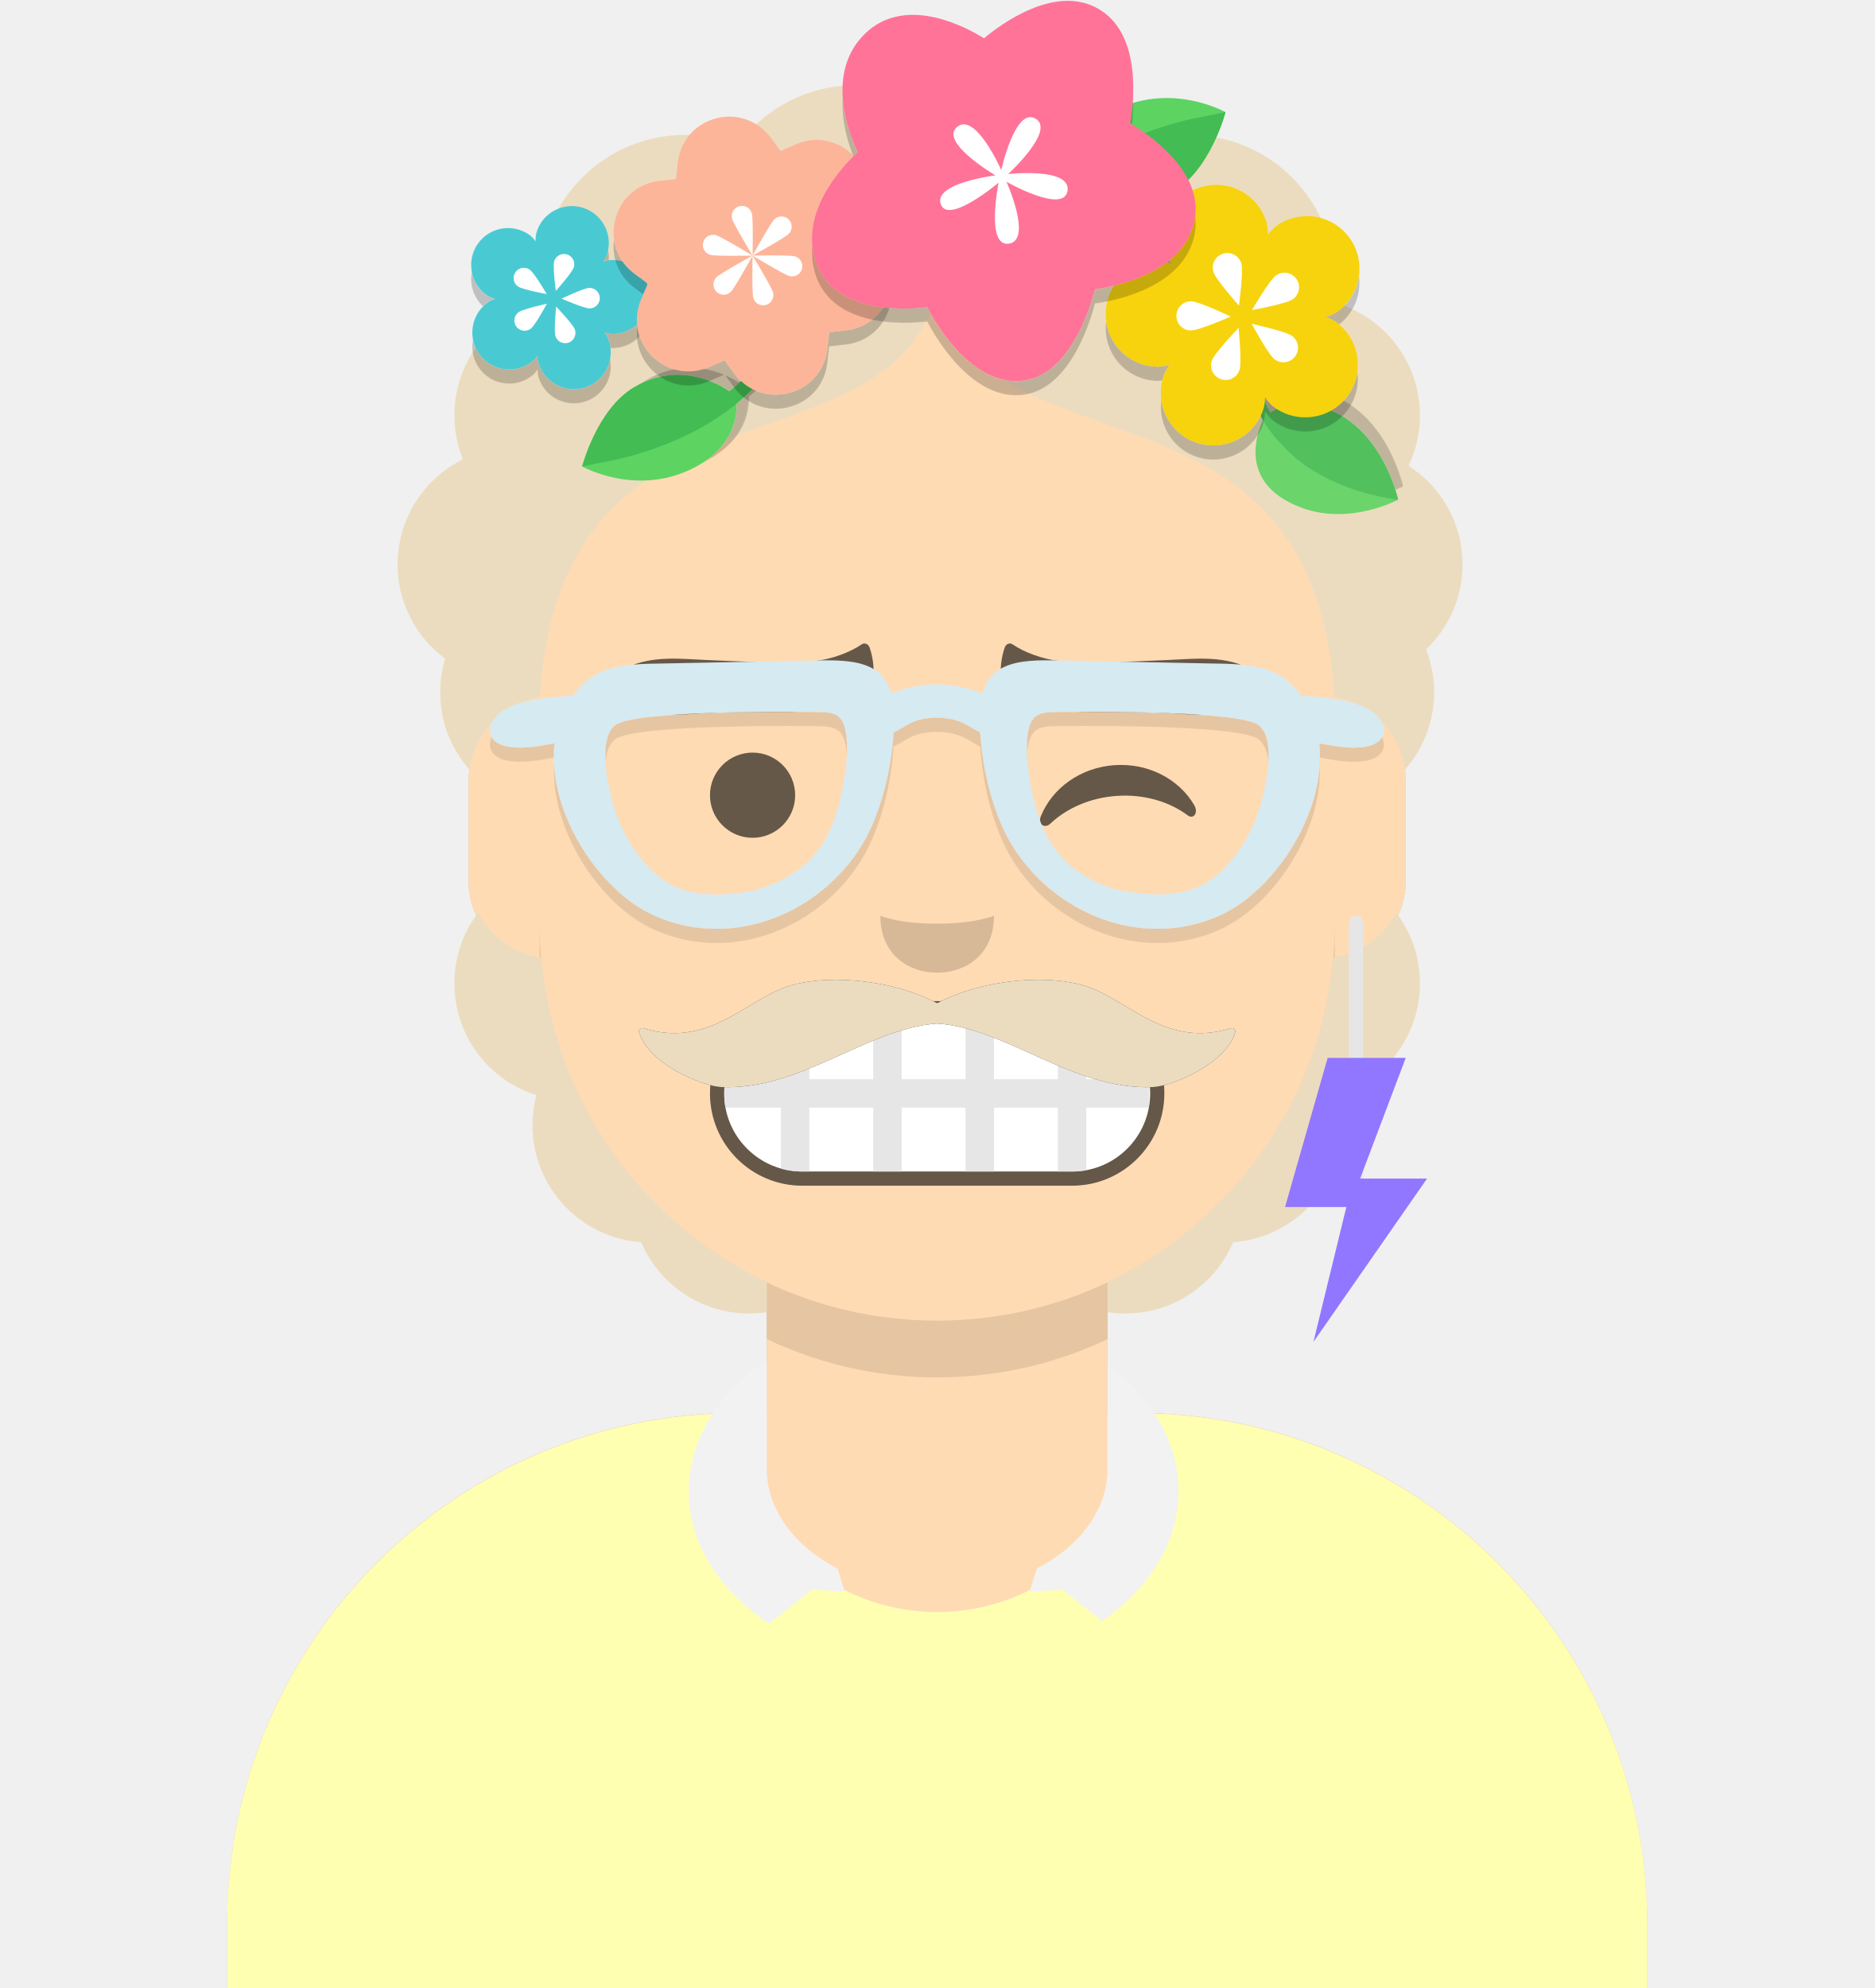
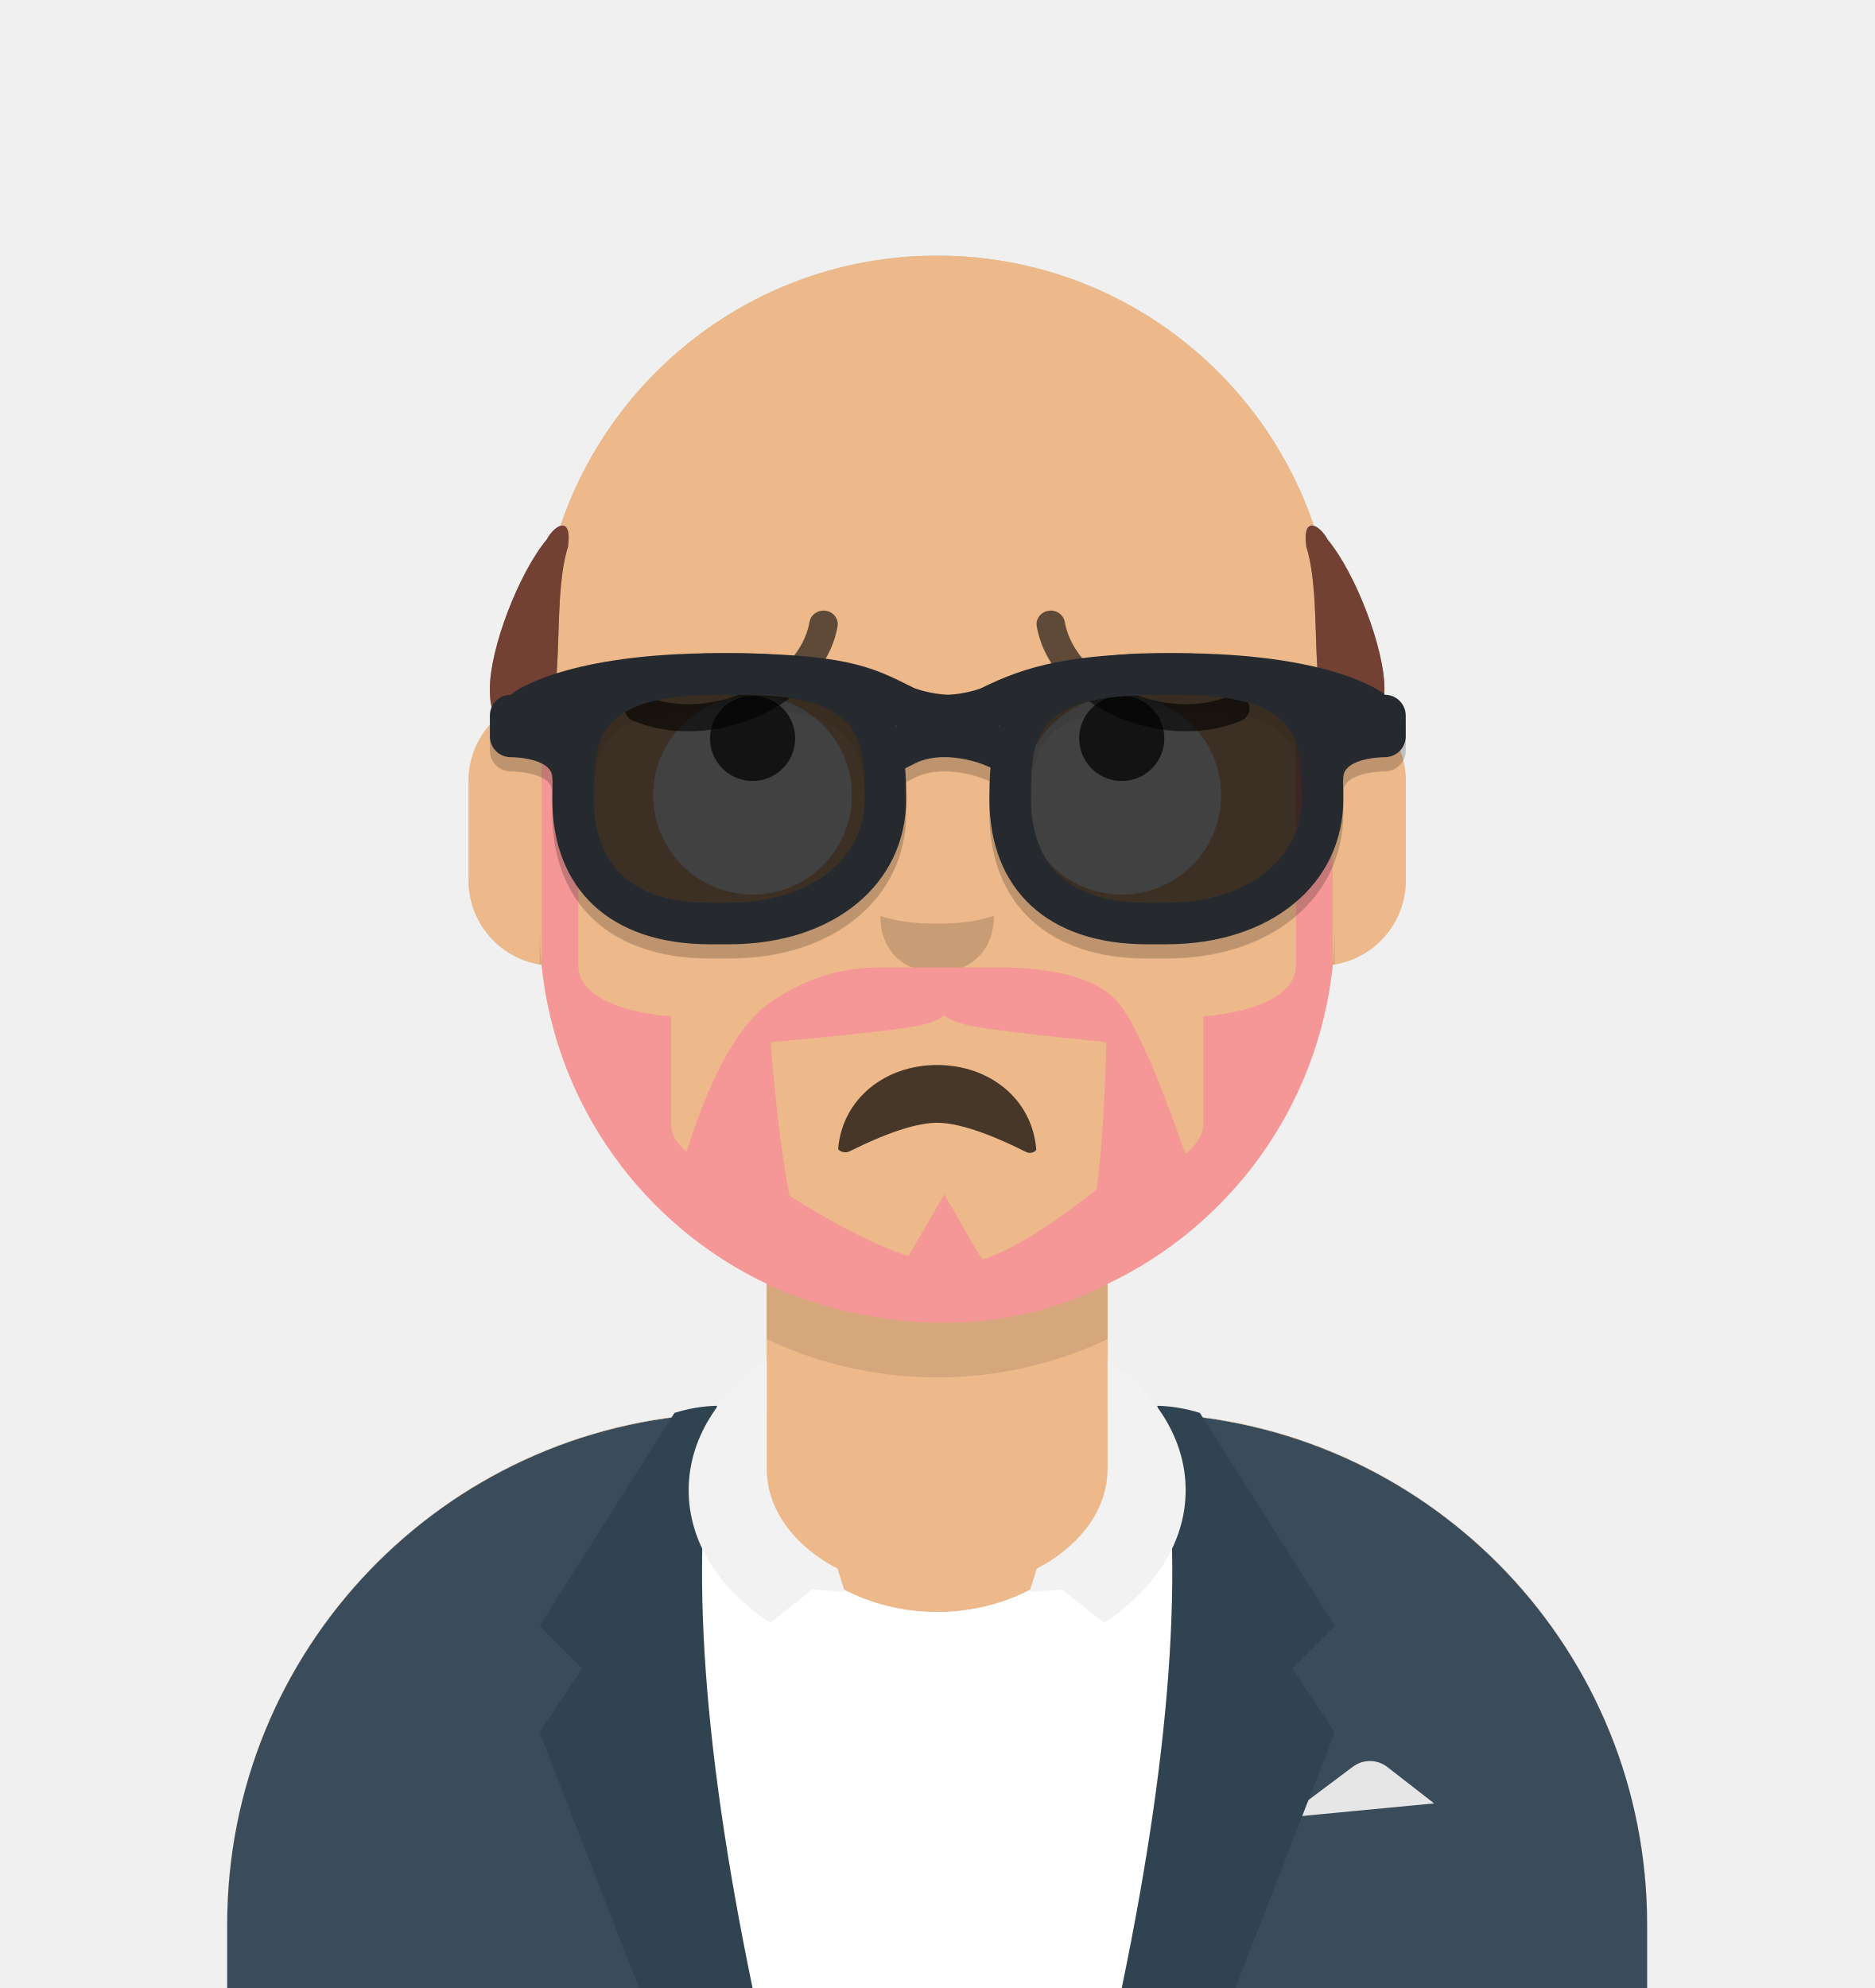
- <svg xmlns="http://www.w3.org/2000/svg" xmlns:xlink="http://www.w3.org/1999/xlink" width="264px" height="280px" viewBox="0 0 264 280" version="1.1">
+ <svg xmlns="http://www.w3.org/2000/svg" xmlns:ns2="http://design.blush" xmlns:xlink="http://www.w3.org/1999/xlink" width="264px" height="280px" viewBox="0 0 264 280" version="1.1">
  <defs>
    <path d="M100,0 C130.928,-5.68137151e-15 156,25.072 156,56 L156.001,62.166 C161.676,63.119 166,68.054 166,74 L166,88 C166,94.052 161.519,99.058 155.694,99.881 C153.628,119.686 141.238,136.422 124.001,144.61 L124,163 L128,163 C167.765,163 200,195.235 200,235 L200,244 L0,244 L0,235 C-4.86974701e-15,195.235 32.235,163 72,163 L76,163 L76,144.611 C58.763,136.422 46.372,119.687 44.305,99.881 C38.481,99.058 34,94.052 34,88 L34,74 C34,68.054 38.325,63.118 44,62.166 L44,56 C44,25.072 69.072,5.68137151e-15 100,0 Z" id="transparent_path-1" />
    <path d="M83,36.348 C83,52.629 105.162,65.828 132.5,65.828 C159.838,65.828 182,52.629 182,36.348 C182,34.985 181.845,33.645 181.544,32.331 C210.784,41.488 232,68.792 232,101.052 L232,110 L32,110 L32,101.052 C32,68.397 53.739,40.82 83.534,32.002 C83.182,33.421 83,34.871 83,36.348 Z" id="transparent_path-3" />
    <rect id="transparent_path-5" x="0" y="0" width="264" height="280" />
    <path d="M74,0 C114.869,0 148,33.131 148,74 L148,84.148 L148,197.608 C135.525,187.237 119.491,181 102,181 L102,181 L98,181 L98,162.611 C115.531,154.283 128.048,137.115 129.791,116.867 C135.569,116.002 140,111.019 140,105 L140,105 L140,92 C140,87.354 137.359,83.324 133.497,81.33 C132.724,81.05 131.952,80.748 131.181,80.426 C130.795,80.32 130.401,80.233 130,80.166 L130,80.166 L130,79.917 C117.224,74.234 104.878,63.071 96.11,47.885 C93.175,42.801 90.831,37.595 89.066,32.397 C80.431,42.941 67.745,53.602 52.342,62.495 C42.778,68.017 33.147,72.291 24,75.266 L24,137.247 C29.602,148.318 38.773,157.278 50,162.611 L50,162.611 L50,181 L46,181 C38.327,181 30.935,182.2 24,184.423 L24,230 C24,244.106 13.569,255.776 0,257.716 L0,74 C0,33.131 33.131,0 74,0 Z" id="transparent_path-7" />
  </defs>
  <g id="transparent_Avataaar/Default" stroke="none" stroke-width="1" fill="none" fill-rule="evenodd">
    <g id="transparent_Body" transform="translate(32, 36)">
      <mask id="transparent_mask-2" fill="white">
        <use xlink:href="#transparent_path-1" />
      </mask>
      <use fill="#D0C6AC" xlink:href="#transparent_path-1" />
-       <g id="transparent_Skin-Color" mask="url(#transparent_mask-2)" fill="#FFDBB4">
+       <g id="transparent_Skin-Color" mask="url(#transparent_mask-2)" fill="#EDB98A">
        <g transform="translate(-32, 0)" id="transparent_Color">
          <rect x="0" y="0" width="264" height="244" />
        </g>
      </g>
      <path d="M44,94 C44,124.928 69.072,150 100,150 C130.928,150 156,124.928 156,94 L156,94 L156,102 C156,132.928 130.928,158 100,158 C69.072,158 44,132.928 44,102 Z" id="transparent_Neck-Shadow" fill-opacity="0.1" fill="#000000" mask="url(#transparent_mask-2)" />
    </g>
    <g id="transparent_Clothing" transform="translate(0, 170)">
      <defs>
-         <path d="M160,29.052 C199.765,29.052 232,61.287 232,101.052 L232,110 L32,110 L32,101.052 C32,61.287 64.235,29.052 104,29.052 L105.192,29.052 C105.065,30.036 105,31.037 105,32.052 C105,45.859 117.088,57.052 132,57.052 C146.912,57.052 159,45.859 159,32.052 C159,31.037 158.935,30.036 158.808,29.052 L160,29.052 Z" id="collar_sweater_path-1" />
+         <path d="M160,29.052 C199.765,29.052 232,61.287 232,101.052 L232,110 L32,110 L32,101.052 C32,61.287 64.235,29.052 104,29.052 L105.192,29.052 C105.065,30.036 105,31.037 105,32.052 C105,45.859 117.088,57.052 132,57.052 C146.912,57.052 159,45.859 159,32.052 C159,31.037 158.935,30.036 158.808,29.052 L160,29.052 Z" id="blazer_sweater_path-1" />
      </defs>
-       <g id="collar_sweater_Clothing/Collar-+-Sweater" stroke="none" stroke-width="1" fill="none" fill-rule="evenodd">
-         <mask id="collar_sweater_mask-2" fill="white">
-           <use xlink:href="#collar_sweater_path-1" />
+       <g id="blazer_sweater_Clothing/Blazer-+-Sweater" stroke="none" stroke-width="1" fill="none" fill-rule="evenodd">
+         <mask id="blazer_sweater_mask-2" fill="white">
+           <use xlink:href="#blazer_sweater_path-1" />
        </mask>
-         <use id="collar_sweater_Clothes" fill="#E6E6E6" xlink:href="#collar_sweater_path-1" />
-         <g id="collar_sweater_Fabric-Color" mask="url(#collar_sweater_mask-2)" fill="#FFFFB1">
-           <rect id="collar_sweater_🖍Color" x="0" y="0" width="264" height="110" />
+         <use id="blazer_sweater_Clothes" fill="#E6E6E6" xlink:href="#blazer_sweater_path-1" />
+         <g id="blazer_sweater_Fabric-Color" mask="url(#blazer_sweater_mask-2)" fill="#FFFFFF">
+           <rect id="blazer_sweater_🖍Color" x="0" y="0" width="264" height="110" />
        </g>
-         <path d="M118.078,50.996 L118,51.057 L119,54.208 L114.421,53.875 L108.309,58.692 C101.362,54.08 97,47.426 97,40.028 C97,32.74 101.233,26.174 108,21.572 L108,36.877 C108,42.7 111.978,47.853 118.078,50.996 Z M166,40.028 C166,47.233 161.863,53.733 155.229,58.327 L149.58,53.875 L145,54.208 L146,51.057 L146.015,51.066 L145.923,50.995 C152.023,47.853 156,42.7 156,36.877 L156.001,22.28 C162.182,26.836 166,33.106 166,40.028 Z" id="collar_sweater_Collar" fill="#F2F2F2" />
+         <g id="blazer_sweater_Blazer" transform="translate(32, 28)">
+           <path d="M64,40.5 C64,55.709 65.961,69.921 69.362,82.001 L0,82 L0,73.052 C-4.73779789e-15,34.365 30.512,2.804 68.785,1.122 C65.74,12.731 64,26.173 64,40.5 Z M200,73.052 L200,82 L131.638,82.001 C135.039,69.921 137,55.709 137,40.5 C137,26.194 135.265,12.771 132.229,1.174 C170.025,3.363 200,34.707 200,73.052 Z" id="blazer_sweater_Saco" fill="#3A4C5A" />
+           <path d="M149,58 L158.556,50.833 C159.999,49.751 161.988,49.768 163.412,50.876 L170,56 L170,56 L149,58 Z" id="blazer_sweater_Pocket-hanky" fill="#E6E6E6" />
+           <path d="M69,0 C65,19.333 66.667,46.667 74,82 L58,82 L44,46 L50,37 L44,31 L63,1 C65.028,0.369 67.028,0.036 69,0 Z" id="blazer_sweater_Wing" fill="#2F4351" />
+           <path d="M151,0 C147,19.333 148.667,46.667 156,82 L140,82 L126,46 L132,37 L126,31 L145,1 C147.028,0.369 149.028,0.036 151,0 Z" id="blazer_sweater_Wing" fill="#2F4351" transform="translate(141, 41) scale(-1, 1) translate(-141, -41) " />
+         </g>
+         <path d="M167,39.888 C167,47.289 162.572,53.945 155.52,58.556 L149.58,53.876 L145,54.208 L146,51.057 L145.922,50.996 C152.022,47.853 156,42.7 156,36.877 L156,21.539 C162.772,26.136 167,32.656 167,39.888 Z M118.078,50.996 L118,51.057 L119,54.208 L114.419,53.876 L108.48,58.556 C101.428,53.945 97,47.289 97,39.888 C97,32.656 101.228,26.136 108.001,21.539 L108,36.877 C108,42.7 111.978,47.853 118.078,50.996 Z" id="blazer_sweater_Collar" fill="#F2F2F2" />
      </g>
    </g>
    <g id="transparent_Face" transform="translate(76, 82)" fill="#000000">
      <g id="transparent_Mouth" transform="translate(2, 52)">
-         <defs>
-           <rect id="grimace_path-1" x="24" y="9" width="60" height="22" rx="11" />
-         </defs>
-         <g id="grimace_Mouth/Grimace" stroke="none" stroke-width="1" fill="none" fill-rule="evenodd">
-           <rect id="grimace_Mouth" fill-opacity="0.6" fill="#000000" x="22" y="7" width="64" height="26" rx="13" />
-           <mask id="grimace_mask-2" fill="white">
-             <use xlink:href="#grimace_path-1" />
-           </mask>
-           <use id="grimace_Mouth" fill="#FFFFFF" xlink:href="#grimace_path-1" />
-           <path d="M36,6 L35.999,17.999 L44.999,17.999 L45,6 L49,6 L48.999,17.999 L57.999,17.999 L58,6 L62,6 L61.999,17.999 L70.999,17.999 L71,6 L75,6 L74.999,17.999 L83.867,18 L83.867,22 L74.999,21.999 L75,34 L71,34 L70.999,21.999 L61.999,21.999 L62,34 L58,34 L57.999,21.999 L48.999,21.999 L49,34 L45,34 L44.999,21.999 L35.999,21.999 L36,34 L32,34 L31.999,21.999 L24,22 L24,18 L31.999,17.999 L32,6 L36,6 Z" id="grimace_Grimace-Teeth" fill="#E6E6E6" mask="url(#grimace_mask-2)" />
+         <g id="sad_Mouth/Sad" stroke="none" stroke-width="1" fill="none" fill-rule="evenodd" fill-opacity="0.7">
+           <path d="M40.058,16.654 C40.708,23.683 46.702,28.377 54,28.377 C61.342,28.377 67.363,23.627 67.953,16.529 C67.984,16.151 67.077,15.853 66.629,16.077 C61.09,18.85 56.881,20.237 54,20.237 C51.156,20.237 47.007,18.88 41.554,16.168 C41.047,15.916 40.02,16.236 40.058,16.654 Z" id="sad_Mouth" fill="#000000" transform="translate(54.00536, 22.18841) scale(1, -1) translate(-54.00536, -22.18841) " />
        </g>
      </g>
      <g id="transparent_Nose" transform="translate(28, 40)" fill-opacity="0.16">
        <g id="small_Nose/Small" stroke="none" stroke-width="1" fill="none" fill-rule="evenodd">
          <path d="M20,7 C20,12.523 24.047,15 28,15 C31.953,15 36,12.523 36,7 C33.833,7.732 31.141,8.098 27.924,8.098 C24.741,8.098 22.099,7.732 20,7 Z" id="small_Nose" fill-opacity=".16" fill="#000" />
        </g>
      </g>
      <g id="transparent_Eyes" transform="translate(0, 8)">
-         <g id="wink_Eyes/Wink-😉" stroke="none" stroke-width="1" fill="none" fill-rule="evenodd" fill-opacity="0.6">
-           <circle id="wink_Eye" fill="#000000" cx="30" cy="22" r="6" />
-           <path d="M70.412,24.205 C72.259,20.406 76.417,17.758 81.25,17.758 C86.066,17.758 90.211,20.387 92.068,24.165 C92.619,25.287 91.834,26.205 91.043,25.525 C88.592,23.417 85.111,22.101 81.25,22.101 C77.509,22.101 74.126,23.336 71.69,25.329 C70.799,26.058 69.872,25.316 70.412,24.205 Z" id="wink_Winky-Wink" fill="#000000" transform="translate(81.25223, 21.75758) rotate(-4) translate(-81.25223, -21.75758) " />
+         <g id="eye_roll_Eyes/Eye-Roll-🙄" stroke="none" stroke-width="1" fill="none" fill-rule="evenodd">
+           <circle id="eye_roll_Eyeball" fill="#FFFFFF" cx="30" cy="22" r="14" />
+           <circle id="eye_roll_The-white-stuff" fill="#FFFFFF" cx="82" cy="22" r="14" />
+           <circle id="eye_roll_Eye" fill-opacity="0.7" fill="#000000" cx="30" cy="14" r="6" />
+           <circle id="eye_roll_Eye" fill-opacity="0.7" fill="#000000" cx="82" cy="14" r="6" />
        </g>
      </g>
      <g id="transparent_Eyebrow" fill-opacity="0.6">
-         <g id="flat_natural_Eyebrow/Natural/Flat-Natural" stroke="none" stroke-width="1" fill="none" fill-rule="evenodd" fill-opacity="0.6">
-           <path d="M38.569,10.702 C33.587,11.238 28.655,11.134 23.656,11.101 C19.823,11.076 15.92,10.689 12.325,12.509 C11.636,12.857 7.877,14.945 8.003,16.011 C8.104,16.863 12.013,18.064 12.717,18.284 C16.428,19.445 19.924,18.928 23.687,18.57 C28.302,18.132 32.914,18.175 37.532,17.874 C40.642,17.672 45.422,16.977 46.829,13.148 C47.253,11.995 46.815,9.734 46.307,8.506 C46.105,8.018 45.563,7.85 45.169,8.149 C43.756,9.222 40.985,10.443 38.569,10.702" id="flat_natural_Fill-10" fill="#000000" transform="translate(27.5, 13.5) rotate(2) translate(-27.5, -13.5) " />
-           <path d="M95.569,10.702 C90.587,11.238 85.655,11.134 80.656,11.101 C76.823,11.076 72.92,10.689 69.325,12.509 C68.636,12.857 64.877,14.945 65.003,16.011 C65.104,16.863 69.013,18.064 69.717,18.284 C73.428,19.445 76.924,18.928 80.687,18.57 C85.302,18.132 89.914,18.175 94.532,17.874 C97.642,17.672 102.422,16.977 103.829,13.148 C104.253,11.995 103.815,9.734 103.307,8.506 C103.105,8.018 102.563,7.85 102.169,8.149 C100.756,9.222 97.985,10.443 95.569,10.702" id="flat_natural_Fill-10" fill="#000000" transform="translate(84.5, 13.5) scale(-1, 1) rotate(2) translate(-84.5, -13.5) " />
+         <g id="sad_concerned_Eyebrow/Outline/Sad-Concerned" stroke="none" stroke-width="1" fill="none" fill-rule="evenodd" fill-opacity="0.6">
+           <path d="M15.973,19.409 C17.452,11.02 30.062,5.228 39.211,8.977 C40.225,9.393 41.402,8.946 41.838,7.978 C42.274,7.01 41.805,5.889 40.79,5.473 C29.346,0.783 13.955,7.852 12.028,18.776 C11.845,19.815 12.579,20.799 13.669,20.973 C14.758,21.148 15.789,20.448 15.973,19.409 Z" id="sad_concerned_Eyebrow" fill="#000000" fill-rule="nonzero" transform="translate(27.00041, 12.5) scale(-1, -1) translate(-27.00041, -12.5) " />
+           <path d="M73.973,19.409 C75.452,11.02 88.062,5.228 97.211,8.977 C98.225,9.393 99.402,8.946 99.838,7.978 C100.274,7.01 99.805,5.889 98.79,5.473 C87.346,0.783 71.955,7.852 70.028,18.776 C69.845,19.815 70.579,20.799 71.669,20.973 C72.758,21.148 73.789,20.448 73.973,19.409 Z" id="sad_concerned_Eyebrow" fill="#000000" fill-rule="nonzero" transform="translate(85.00041, 12.5) scale(1, -1) translate(-85.00041, -12.5) " />
        </g>
      </g>
    </g>
    <g id="transparent_Top">
      <defs>
-         <filter x="-15.4%" y="-26.7%" width="130.8%" height="153.3%" filterUnits="objectBoundingBox" id="frida_filter-1">
-           <feOffset dx="0" dy="2" in="SourceAlpha" result="shadowOffsetOuter1" />
-           <feColorMatrix values="0 0 0 0 0   0 0 0 0 0   0 0 0 0 0  0 0 0 0.2 0" type="matrix" in="shadowOffsetOuter1" result="shadowMatrixOuter1" />
-           <feMerge>
-             <feMergeNode in="shadowMatrixOuter1" />
-             <feMergeNode in="SourceGraphic" />
-           </feMerge>
-         </filter>
-         <filter x="-26.7%" y="-13.8%" width="153.3%" height="127.6%" filterUnits="objectBoundingBox" id="frida_filter-2">
-           <feOffset dx="0" dy="2" in="SourceAlpha" result="shadowOffsetOuter1" />
-           <feColorMatrix values="0 0 0 0 0   0 0 0 0 0   0 0 0 0 0  0 0 0 0.2 0" type="matrix" in="shadowOffsetOuter1" result="shadowMatrixOuter1" />
-           <feMerge>
-             <feMergeNode in="shadowMatrixOuter1" />
-             <feMergeNode in="SourceGraphic" />
-           </feMerge>
-         </filter>
-         <filter x="-26.7%" y="-13.8%" width="153.3%" height="127.6%" filterUnits="objectBoundingBox" id="frida_filter-3">
-           <feOffset dx="0" dy="2" in="SourceAlpha" result="shadowOffsetOuter1" />
-           <feColorMatrix values="0 0 0 0 0   0 0 0 0 0   0 0 0 0 0  0 0 0 0.2 0" type="matrix" in="shadowOffsetOuter1" result="shadowMatrixOuter1" />
-           <feMerge>
-             <feMergeNode in="shadowMatrixOuter1" />
-             <feMergeNode in="SourceGraphic" />
-           </feMerge>
-         </filter>
-         <filter x="-15.4%" y="-15.4%" width="130.8%" height="130.8%" filterUnits="objectBoundingBox" id="frida_filter-4">
-           <feOffset dx="0" dy="2" in="SourceAlpha" result="shadowOffsetOuter1" />
-           <feColorMatrix values="0 0 0 0 0   0 0 0 0 0   0 0 0 0 0  0 0 0 0.2 0" type="matrix" in="shadowOffsetOuter1" result="shadowMatrixOuter1" />
-           <feMerge>
-             <feMergeNode in="shadowMatrixOuter1" />
-             <feMergeNode in="SourceGraphic" />
-           </feMerge>
-         </filter>
-         <filter x="-10.0%" y="-10.0%" width="120.0%" height="120.0%" filterUnits="objectBoundingBox" id="frida_filter-5">
-           <feOffset dx="0" dy="2" in="SourceAlpha" result="shadowOffsetOuter1" />
-           <feColorMatrix values="0 0 0 0 0   0 0 0 0 0   0 0 0 0 0  0 0 0 0.2 0" type="matrix" in="shadowOffsetOuter1" result="shadowMatrixOuter1" />
-           <feMerge>
-             <feMergeNode in="shadowMatrixOuter1" />
-             <feMergeNode in="SourceGraphic" />
-           </feMerge>
-         </filter>
-         <filter x="-10.8%" y="-10.8%" width="121.6%" height="121.6%" filterUnits="objectBoundingBox" id="frida_filter-6">
-           <feOffset dx="0" dy="2" in="SourceAlpha" result="shadowOffsetOuter1" />
-           <feColorMatrix values="0 0 0 0 0   0 0 0 0 0   0 0 0 0 0  0 0 0 0.2 0" type="matrix" in="shadowOffsetOuter1" result="shadowMatrixOuter1" />
-           <feMerge>
-             <feMergeNode in="shadowMatrixOuter1" />
-             <feMergeNode in="SourceGraphic" />
-           </feMerge>
-         </filter>
-         <filter x="-7.3%" y="-7.4%" width="114.5%" height="114.8%" filterUnits="objectBoundingBox" id="frida_filter-7">
-           <feOffset dx="0" dy="2" in="SourceAlpha" result="shadowOffsetOuter1" />
-           <feColorMatrix values="0 0 0 0 0   0 0 0 0 0   0 0 0 0 0  0 0 0 0.2 0" type="matrix" in="shadowOffsetOuter1" result="shadowMatrixOuter1" />
-           <feMerge>
-             <feMergeNode in="shadowMatrixOuter1" />
-             <feMergeNode in="SourceGraphic" />
-           </feMerge>
-         </filter>
+         <path d="M11,3 C8.34,11.477 11.417,27.914 6,28 C0.924,28.071 0,26.994 0,23 C0,17.344 4.041,6.778 8,2 C9.176,-0.171 11.619,-1.432 11,3 Z M115,3 C114.381,-1.432 116.824,-0.171 118,2 C121.959,6.778 126,17.344 126,23 C126,26.994 125.076,28.071 120,28 C114.583,27.914 117.66,11.477 115,3 Z" id="sides_path-1" />
      </defs>
-       <g id="frida_Top/Long-Hair/Frida" stroke="none" stroke-width="1" fill="none" fill-rule="evenodd" transform="translate(-1 0)">
-         <g id="frida_Hair-Color" transform="translate(57, 12)" fill="#ECDCBF">
-           <path d="M11.349,116.534 C13.087,119.871 16.347,122.289 20.209,122.867 C21.952,143.115 34.469,160.283 52,168.611 L52,172.812 C51.185,172.936 50.35,173 49.5,173 C42.679,173 36.825,168.861 34.312,162.958 C25.754,162.349 19,155.213 19,146.5 C19,145.029 19.193,143.603 19.554,142.246 C12.858,140.145 8,133.89 8,126.5 C8,123.001 9.089,119.756 10.947,117.086 L11.184,116.755 L11.349,116.534 Z M140.651,116.534 C142.753,119.302 144,122.755 144,126.5 C144,133.89 139.142,140.145 132.446,142.246 C132.807,143.603 133,145.029 133,146.5 C133,155.213 126.246,162.349 117.688,162.958 C115.175,168.861 109.321,173 102.5,173 C101.65,173 100.816,172.936 100.001,172.812 L100.001,168.61 C117.531,160.282 130.048,143.114 131.791,122.867 C135.653,122.289 138.913,119.871 140.651,116.534 Z M87.5,0 C94.295,0 100.318,3.306 104.048,8.398 C106.357,7.495 108.871,7 111.5,7 C122.822,7 132,16.178 132,27.5 C132,28.539 131.923,29.561 131.773,30.559 C138.815,32.442 144,38.865 144,46.5 C144,49.043 143.425,51.452 142.397,53.603 C146.97,56.535 150,61.664 150,67.5 C150,72.21 148.027,76.458 144.862,79.465 C145.596,81.335 146,83.37 146,85.5 C146,89.675 144.449,93.488 141.893,96.394 C141.196,91.183 137.156,87.031 132.001,86.166 L132.001,85.936 C131.973,85.957 131.945,85.979 131.917,86 C129.014,38.845 83.432,55.748 75.996,29.323 C68.566,55.747 22.986,38.845 20.083,86 L20,85.936 L20,85.936 L20,86.166 C14.845,87.031 10.804,91.183 10.107,96.393 C7.551,93.488 6,89.675 6,85.5 C6,83.855 6.241,82.267 6.689,80.767 C2.631,77.762 0,72.938 0,67.5 C0,61.007 3.751,55.39 9.204,52.697 C8.427,50.784 8,48.692 8,46.5 C8,38.865 13.185,32.442 20.227,30.559 C20.077,29.561 20,28.539 20,27.5 C20,16.178 29.178,7 40.5,7 C43.129,7 45.643,7.495 47.953,8.397 C51.682,3.306 57.705,0 64.5,0 C68.763,0 72.721,1.301 76.001,3.527 C79.28,1.301 83.238,0 87.5,0 Z" />
-         </g>
-         <g id="frida_Ornamentos" transform="translate(67, 0)">
-           <g id="frida_hoja" filter="url(#frida_filter-1)" opacity="0.9" transform="translate(120, 64.5) scale(1, -1) rotate(-20) translate(-120, -64.5) translate(107, 57)" fill-rule="nonzero">
-             <path d="M3.611,10 C3.611,10 1.95,0 13,0 C20.222,0 25.278,5.714 25.278,5.714 C25.278,5.714 19.861,14.286 11.556,14.286 C5.056,14.286 3.611,10 3.611,10 Z" id="frida_leaf" fill="#5DD362" />
-             <path d="M25.278,5.714 C25.278,5.714 19.861,14.286 11.556,14.286 C7.222,14.286 5.128,12.357 4.189,11.071 C2.094,12.857 1.372,14.5 1.372,14.571 C1.3,14.857 1.011,15 0.722,15 C0.65,15 0.506,15 0.433,14.929 C0.072,14.786 -0.072,14.357 0.072,14 C0.144,13.786 1.95,9.857 7.439,7.286 C15.383,3.143 25.278,5.714 25.278,5.714 Z" id="frida_leaf" fill="#42BC53" />
-           </g>
-           <g id="frida_hoja" filter="url(#frida_filter-2)" transform="translate(93.30737, 21.74519) scale(-1, -1) rotate(-120) translate(-93.30737, -21.74519) translate(85.80737, 7.245191)">
-             <path d="M15,12 C15,5.9 9,0 9,0 C9,0 1.7,4.3 1,13 C0.3,21.7 6.8,23.7 6.8,23.7 C6.8,23.7 15,20.8 15,12 Z" id="frida_leaf" fill="#5DD362" />
-             <path d="M8,29 C8.1,29 8.2,29 8.3,28.9 C8.8,28.7 9.1,28.1 8.9,27.6 C8.4,26.1 8,24.7 7.8,23.2 C10,22.2 15,18.9 15,12 C15,5.9 9,0 9,0 C9,0 8.6,1.1 8,3 C8,3 8,3 8,3 C7.8,3.5 2.8,16.6 7.1,28.3 C7.2,28.7 7.6,29 8,29 Z" id="frida_leaf" fill="#42BC53" />
-           </g>
-           <g id="frida_hoja" filter="url(#frida_filter-3)" transform="translate(29.30737, 59.74519) rotate(-120) translate(-29.30737, -59.74519) translate(21.80737, 45.24519)">
-             <path d="M15,12 C15,5.9 9,0 9,0 C9,0 1.7,4.3 1,13 C0.3,21.7 6.8,23.7 6.8,23.7 C6.8,23.7 15,20.8 15,12 Z" id="frida_leaf" fill="#5DD362" />
-             <path d="M8,29 C8.1,29 8.2,29 8.3,28.9 C8.8,28.7 9.1,28.1 8.9,27.6 C8.4,26.1 8,24.7 7.8,23.2 C10,22.2 15,18.9 15,12 C15,5.9 9,0 9,0 C9,0 8.6,1.1 8,3 C8,3 8,3 8,3 C7.8,3.5 2.8,16.6 7.1,28.3 C7.2,28.7 7.6,29 8,29 Z" id="frida_leaf" fill="#42BC53" />
-           </g>
-           <g id="frida_Flor" filter="url(#frida_filter-4)" transform="translate(13, 42) scale(-1, 1) translate(-13, -42) translate(0, 29)">
-             <path d="M24.424,20.956 C25.26,19.847 25.614,18.478 25.421,17.103 C25.228,15.727 24.51,14.509 23.402,13.674 C23.102,13.448 22.708,13.263 22.26,13.106 C22.713,12.965 23.114,12.793 23.42,12.579 C25.769,10.934 26.342,7.685 24.697,5.336 C23.053,2.988 19.804,2.415 17.455,4.059 C17.149,4.274 16.851,4.592 16.562,4.97 C16.568,4.495 16.529,4.061 16.419,3.703 C16.013,2.375 15.114,1.284 13.887,0.632 C12.661,-0.02 11.254,-0.155 9.926,0.251 C7.184,1.089 5.635,4.002 6.473,6.744 C6.582,7.1 6.787,7.479 7.055,7.868 C6.607,7.717 6.186,7.625 5.814,7.618 C2.947,7.568 0.574,9.86 0.523,12.727 C0.504,13.865 0.853,14.926 1.461,15.794 C2.384,17.111 3.904,17.987 5.632,18.017 C6.005,18.023 6.428,17.946 6.881,17.811 C6.599,18.19 6.382,18.562 6.261,18.914 C5.698,20.549 6,22.276 6.923,23.594 C7.531,24.462 8.408,25.153 9.484,25.524 C12.195,26.457 15.16,25.01 16.093,22.299 C16.215,21.947 16.272,21.52 16.284,21.047 C16.557,21.433 16.844,21.755 17.141,21.979 C18.251,22.815 19.619,23.169 20.994,22.976 C22.371,22.783 23.589,22.065 24.424,20.956 Z" fill="#4ACAD3" fill-rule="nonzero" />
-             <path d="M11.178,8.64 C10.945,7.877 11.374,7.069 12.137,6.836 C12.9,6.603 13.708,7.032 13.941,7.795 C14.174,8.558 13.709,11.977 13.709,11.977 C13.709,11.977 11.411,9.403 11.178,8.64 Z M8.936,14.437 C8.138,14.423 7.502,13.766 7.517,12.968 C7.531,12.17 8.188,11.535 8.986,11.549 C9.784,11.563 12.891,13.062 12.891,13.062 C12.891,13.062 9.733,14.451 8.936,14.437 Z M14.993,12.419 C14.993,12.419 16.731,9.439 17.385,8.981 C18.039,8.523 18.939,8.682 19.397,9.336 C19.854,9.989 19.696,10.89 19.042,11.347 C18.388,11.805 14.993,12.419 14.993,12.419 Z M11.92,19.257 C11.166,18.997 10.765,18.175 11.025,17.421 C11.284,16.666 13.671,14.175 13.671,14.175 C13.671,14.175 14.016,17.607 13.757,18.362 C13.497,19.116 12.675,19.517 11.92,19.257 Z M17.24,17.296 C16.602,16.816 14.969,13.777 14.969,13.777 C14.969,13.777 18.341,14.509 18.978,14.989 C19.615,15.469 19.743,16.375 19.262,17.012 C18.782,17.649 17.876,17.777 17.24,17.296 Z" fill="#FFFFFF" />
-           </g>
-           <g id="frida_Flor" filter="url(#frida_filter-5)" transform="translate(20, 16)">
-             <path d="M30.526,33.098 L30.784,30.784 L33.098,30.525 C35.945,30.205 38.208,28.408 39.152,25.714 C40.218,22.672 39.217,19.355 36.605,17.433 L34.731,16.053 L35.663,13.919 C36.892,11.113 36.308,8.024 34.142,5.858 C31.976,3.692 28.887,3.108 26.08,4.336 L23.947,5.269 L22.567,3.394 C20.644,0.786 17.327,-0.218 14.284,0.848 C11.592,1.791 9.793,4.055 9.475,6.902 L9.216,9.215 L6.902,9.475 C4.055,9.794 1.791,11.592 0.848,14.285 C-0.09,16.961 0.55,19.846 2.517,21.813 L2.517,21.813 C2.786,22.082 3.08,22.335 3.394,22.566 L5.269,23.946 L4.335,26.08 C3.109,28.887 3.692,31.976 5.858,34.142 C8.024,36.308 11.113,36.891 13.92,35.665 L16.054,34.731 L17.434,36.606 C19.351,39.217 22.674,40.218 25.717,39.153 C28.41,38.208 30.207,35.945 30.526,33.098 Z" fill="#FDB599" fill-rule="nonzero" />
-             <path d="M22.882,25.191 C23.088,25.959 22.632,26.749 21.863,26.955 C21.095,27.16 20.305,26.704 20.1,25.936 C19.894,25.169 20,20 20,20 C20,20 17.508,24.529 16.945,25.091 C16.384,25.653 15.471,25.653 14.909,25.091 C14.347,24.529 14.347,23.616 14.909,23.055 C15.471,22.492 20,20 20,20 C20,20 14.832,20.106 14.064,19.9 C13.295,19.695 12.84,18.905 13.045,18.137 C13.251,17.368 14.041,16.912 14.809,17.118 C15.577,17.324 20,20 20,20 C20,20 17.324,15.577 17.118,14.809 C16.912,14.041 17.368,13.251 18.137,13.045 C18.905,12.84 19.695,13.295 19.9,14.064 C20.106,14.832 20,20 20,20 C20,20 22.492,15.471 23.055,14.909 C23.617,14.347 24.529,14.347 25.091,14.909 C25.653,15.471 25.653,16.383 25.091,16.945 C24.529,17.508 20,20 20,20 C20,20 25.169,19.894 25.936,20.1 C26.704,20.305 27.16,21.095 26.955,21.863 C26.749,22.632 25.959,23.088 25.191,22.882 C24.423,22.676 20,20 20,20 C20,20 22.675,24.422 22.882,25.191 Z" fill="#FFFFFF" />
-           </g>
-           <g id="frida_Flor" filter="url(#frida_filter-6)" transform="translate(89, 26)">
-             <path d="M34.758,29.822 C35.947,28.244 36.451,26.296 36.176,24.339 C35.901,22.381 34.88,20.648 33.302,19.459 C32.876,19.138 32.315,18.875 31.677,18.651 C32.322,18.45 32.893,18.206 33.329,17.9 C36.671,15.56 37.487,10.937 35.146,7.594 C32.806,4.252 28.182,3.437 24.84,5.777 C24.404,6.083 23.98,6.535 23.57,7.073 C23.578,6.397 23.522,5.779 23.366,5.27 C22.788,3.38 21.508,1.827 19.763,0.9 C18.018,-0.029 16.015,-0.22 14.125,0.357 C10.223,1.55 8.019,5.695 9.211,9.597 C9.367,10.104 9.658,10.643 10.04,11.196 C9.403,10.981 8.804,10.851 8.273,10.842 C4.194,10.771 0.817,14.031 0.745,18.112 C0.718,19.732 1.214,21.24 2.079,22.475 C3.393,24.351 5.555,25.597 8.015,25.639 C8.545,25.648 9.148,25.538 9.792,25.346 C9.391,25.886 9.082,26.415 8.909,26.916 C8.108,29.243 8.538,31.7 9.852,33.576 C10.717,34.812 11.966,35.795 13.497,36.322 C17.355,37.651 21.574,35.591 22.902,31.734 C23.075,31.232 23.157,30.625 23.173,29.952 C23.562,30.501 23.97,30.959 24.393,31.278 C25.972,32.468 27.919,32.971 29.877,32.696 C31.835,32.422 33.569,31.401 34.758,29.822 Z" fill="#F7D30C" fill-rule="nonzero" />
-             <path d="M15.908,12.295 C15.576,11.21 16.187,10.06 17.272,9.729 C18.358,9.397 19.507,10.008 19.839,11.093 C20.17,12.179 19.509,17.044 19.509,17.044 C19.509,17.044 16.239,13.381 15.908,12.295 Z M12.716,20.545 C11.581,20.525 10.677,19.59 10.697,18.454 C10.717,17.319 11.653,16.415 12.788,16.435 C13.923,16.455 18.346,18.588 18.346,18.588 C18.346,18.588 13.851,20.565 12.716,20.545 Z M21.336,17.673 C21.336,17.673 23.81,13.432 24.74,12.781 C25.67,12.129 26.952,12.355 27.603,13.285 C28.254,14.215 28.028,15.497 27.098,16.148 C26.168,16.799 21.336,17.673 21.336,17.673 Z M16.963,27.404 C15.89,27.035 15.32,25.865 15.689,24.791 C16.058,23.718 19.454,20.172 19.454,20.172 C19.454,20.172 19.946,25.057 19.577,26.13 C19.207,27.203 18.037,27.774 16.963,27.404 Z M24.533,24.614 C23.626,23.931 21.303,19.606 21.303,19.606 C21.303,19.606 26.1,20.648 27.007,21.331 C27.914,22.014 28.095,23.303 27.412,24.209 C26.729,25.116 25.439,25.297 24.533,24.614 Z" fill="#FFFFFF" />
-           </g>
-           <g id="frida_Flor" filter="url(#frida_filter-7)" transform="translate(48, 0)">
-             <path d="M54.138,31.546 C55.963,24.563 48.144,19.132 45.185,17.362 C45.699,14.428 46.857,4.801 40.717,1.246 C34.612,-2.288 26.924,3.45 24.601,5.394 C24.401,5.269 24.166,5.126 23.898,4.971 C20.831,3.196 13.13,-0.381 7.85,4.736 C2.205,10.204 5.537,18.739 6.805,21.434 C4.646,23.445 -1.579,30.026 0.987,37.024 C1.693,38.953 2.998,40.48 4.869,41.562 C8.9,43.896 14.476,43.52 16.592,43.269 C17.585,45.15 20.422,49.981 24.48,52.33 C26.15,53.297 27.855,53.743 29.55,53.655 C36.455,53.297 39.466,43.66 40.22,40.743 C43.081,40.347 52.306,38.544 54.138,31.546 Z" fill="#FF7398" fill-rule="nonzero" />
-             <path d="M27.764,25.603 C27.764,25.603 31.449,33.791 28.118,34.314 C24.784,34.834 26.657,25.722 26.657,25.722 C26.657,25.722 19.546,31.729 18.507,28.75 C17.468,25.771 26.209,24.702 26.209,24.702 C26.209,24.702 18.221,20.01 20.815,17.866 C23.409,15.722 27.031,23.958 27.031,23.958 C27.031,23.958 28.976,15.039 31.851,16.704 C34.727,18.368 27.994,24.515 27.994,24.515 C27.994,24.515 36.871,23.526 36.364,26.867 C35.859,30.209 27.764,25.603 27.764,25.603 Z" fill="#FFFFFF" />
+       <g id="sides_Top/Short-Hair/Sides" stroke="none" stroke-width="1" fill="none" fill-rule="evenodd">
+         <g id="sides_Facial-Hair" transform="translate(49, 72)">
+           <defs>
+             <path d="M92.853,110.773 C92.465,110.69 89.514,105.844 84,96.235 C78.486,105.844 75.535,110.69 75.147,110.773 C71.762,111.494 69.085,110.463 66.571,108.169 C63.421,105.293 61.079,94.167 59.545,74.79 C70.846,73.759 77.803,72.982 80.415,72.458 C81.684,72.204 83.071,71.751 84,71 C84.929,71.751 86.316,72.204 87.585,72.458 C90.197,72.982 96.609,73.759 106.822,74.79 C106.377,94.167 104.579,105.293 101.428,108.169 C98.915,110.463 96.237,111.494 92.853,110.773 Z M119.485,94.957 C114.699,80.743 111.023,72.14 108.455,69.147 C105.888,66.154 100.786,64.525 93.149,64.258 L74.851,64.258 C69.331,64.258 64.229,65.888 59.545,69.147 C54.86,72.406 50.722,80.036 47.131,92.036 C43.549,94.428 47.687,99.366 59.545,106.849 C64.227,109.804 74.19,112.022 83.174,112.022 C92.159,112.022 103.277,108.986 108.455,106.849" id="wick_beard_facial-hairwick-beard-path-1" />
+           </defs>
+           <g id="wick_beard_Facial Hair/Wick Beard" stroke="none" stroke-width="1" fill="none" fill-rule="evenodd">
+             <path d="M133.547,25.575 L133.547,63.866 C133.547,70.516 120.47,71.131 120.47,71.131 L120.47,86.356 C120.47,91.474 110.147,94.407 105.514,95.466 C96.624,102.569 89.936,106.124 85.452,106.132 C80.007,106.142 71.801,102.613 60.834,95.545 C56.399,94.559 45.527,91.61 45.527,86.356 L45.527,71.131 C45.527,71.131 32.449,70.516 32.449,63.866 L32.449,25.575 C32.449,24.153 31.297,23 29.875,23 C28.453,23 27.3,24.153 27.3,25.575 L27.3,64.096 C27.302,64.096 27.304,64.097 27.306,64.097 C29.373,83.903 41.764,100.639 59.001,108.827 C59.001,108.827 83.001,121.169 107.002,108.827 C124.239,100.638 136.629,83.903 138.696,64.098 L138.696,25.575 C138.696,24.153 137.544,23 136.121,23 C134.699,23 133.547,24.153 133.547,25.575 Z" id="wick_beard_Combined-Shape" ns2:color="Hair-500" />
+             <mask id="wick_beard_facial-hairwick-beard-mask-2" fill="#fff">
+               <use xlink:href="#wick_beard_facial-hairwick-beard-path-1" />
+             </mask>
+             <use id="wick_beard_Lite-Beard" xlink:href="#wick_beard_facial-hairwick-beard-path-1" ns2:color="Hair-500" />
+             <g id="wick_beard_Facial-Hair-Color" mask="url(#wick_beard_facial-hair-color-mask)" fill="#F59797">
+               <rect x="0" y="0" width="264" height="264" />
+             </g>
+             <mask id="wick_beard_facial-hair-color-mask" fill="white">
+               <use xlink:href="#wick_beard_Combined-Shape" />
+               <use xlink:href="#wick_beard_Lite-Beard" />
+             </mask>
          </g>
        </g>
-         <g id="frida_Arete" transform="translate(182, 129)">
-           <rect id="frida_Cadenita" fill="#E6E6E6" x="9" y="0" width="2" height="39" rx="1" />
-           <polygon id="frida_Rayo" fill="#9177FF" fill-rule="nonzero" points="20 37 10.57 37 17 20 6 20 0 41 8.636 41 4 60" />
-         </g>
-         <g id="frida_Facial-Hair" transform="translate(49, 72)">
-           <defs>
-             <path d="M105.612,67.132 C111.386,69.337 116.495,75.583 125.362,72.828 C125.731,72.714 126.091,73.045 125.98,73.409 C124.607,77.918 116.973,81.007 114.379,81.108 C103.04,81.55 93.906,72.831 84.001,72.162 C74.095,72.83 64.961,81.55 53.622,81.108 C51.028,81.007 43.394,77.918 42.02,73.409 C41.909,73.045 42.27,72.714 42.639,72.828 C51.505,75.583 56.614,69.337 62.389,67.132 C67.578,65.149 77.209,65.711 84.001,69.297 C90.793,65.711 100.422,65.149 105.612,67.132 Z" id="moustache_fancy_path-1" />
-           </defs>
-           <g id="moustache_fancy_Facial-Hair/Moustache-Fancy" stroke="none" stroke-width="1" fill="none" fill-rule="evenodd">
-             <mask id="moustache_fancy_mask-2" fill="white">
-               <use xlink:href="#moustache_fancy_path-1" />
-             </mask>
-             <use id="moustache_fancy_Moustache-U-a-Question" fill="#28354B" xlink:href="#moustache_fancy_path-1" />
-             <g id="moustache_fancy_Facial-Hair-Color" mask="url(#moustache_fancy_mask-2)" fill="#ECDCBF">
-               <rect id="moustache_fancy_Color" x="0" y="0" width="168" height="152" />
+         <g id="sides_Hair" transform="translate(69, 74)">
+           <mask id="sides_mask-2" fill="white">
+             <use xlink:href="#sides_path-1" />
+           </mask>
+           <use id="sides_Sides" fill="#9E7A7A" xlink:href="#sides_path-1" />
+           <g id="sides_Hair-Color" mask="url(#sides_mask-2)" fill="#724133">
+             <g transform="translate(-69, -74)" id="sides_Color">
+               <rect x="0" y="0" width="264" height="280" />
            </g>
          </g>
        </g>
-         <g id="frida_Accessory" transform="translate(62, 85)">
+         <g id="sides_Accessory" transform="translate(62, 85)">
          <defs>
-             <filter x="-3.2%" y="-10.5%" width="106.3%" height="121.1%" filterUnits="objectBoundingBox" id="prescription_01_filter-1">
+             <filter x="-3.1%" y="-9.8%" width="106.2%" height="119.5%" filterUnits="objectBoundingBox" id="wayfarers_filter-1">
              <feOffset dx="0" dy="2" in="SourceAlpha" result="shadowOffsetOuter1" />
-               <feColorMatrix values="0 0 0 0 0   0 0 0 0 0   0 0 0 0 0  0 0 0 0.1 0" type="matrix" in="shadowOffsetOuter1" result="shadowMatrixOuter1" />
+               <feColorMatrix values="0 0 0 0 0   0 0 0 0 0   0 0 0 0 0  0 0 0 0.2 0" type="matrix" in="shadowOffsetOuter1" result="shadowMatrixOuter1" />
              <feMerge>
                <feMergeNode in="shadowMatrixOuter1" />
                <feMergeNode in="SourceGraphic" />
              </feMerge>
            </filter>
+             <linearGradient x1="50%" y1="0%" x2="50%" y2="100%" id="wayfarers_linearGradient-2">
+               <stop stop-color="#FFFFFF" stop-opacity="0.5" offset="0%" />
+               <stop stop-color="#000000" stop-opacity="0.5" offset="70.506%" />
+             </linearGradient>
+             <path d="M44.918,17.571 C44.918,27.274 36.668,35.143 22.92,35.143 L20.17,35.143 C6.423,35.143 0.923,27.271 0.923,17.571 L0.923,17.571 C0.923,7.866 2.207,0 21.455,0 L24.386,0 C43.634,0 44.918,7.866 44.918,17.571 L44.918,17.571 Z" id="wayfarers_path-3" />
+             <path d="M106.486,17.571 C106.486,27.274 98.239,35.143 84.489,35.143 L81.739,35.143 C67.991,35.143 62.491,27.271 62.491,17.571 L62.491,17.571 C62.491,7.866 63.775,0 83.023,0 L85.955,0 C105.199,0 106.486,7.866 106.486,17.571 L106.486,17.571 Z" id="wayfarers_path-4" />
          </defs>
-           <g id="prescription_01_Top/_Resources/Prescription-01" stroke="none" stroke-width="1" fill="none" fill-rule="evenodd">
-             <g id="prescription_01_Glasses" filter="url(#prescription_01_filter-1)" transform="translate(8, 8)" fill="#D6EAF2">
-               <path d="M46.249,7.275 C48.621,7.298 49.742,7.692 50.146,10.165 C50.555,12.671 50.157,15.487 49.685,17.955 C48.965,21.723 47.767,25.415 44.978,28.169 C43.508,29.619 41.717,30.775 39.811,31.564 C38.799,31.983 37.73,32.286 36.661,32.516 C36.349,32.583 33.682,32.95 35.318,32.764 C31.501,33.199 27.36,33.182 24.172,30.753 C20.64,28.06 18.22,23.8 17.157,19.556 C16.534,17.073 15.226,11.134 17.616,9.149 C20.353,6.875 46.249,7.275 46.249,7.275 L46.249,7.275 Z M22.218,0.49 C16.777,0.678 13.147,1.634 10.463,7.069 C5.546,17.03 13.963,31.969 23.352,36.039 C34.329,40.799 46.592,35.532 52.396,26.006 C55.469,20.962 57.022,13.323 56.922,7.504 C56.795,0.076 51.607,-0.13 45.509,0.034 L22.218,0.49 Z" id="prescription_01_Frame-Stuff" />
-               <path d="M79.681,7.273 C77.309,7.295 76.188,7.689 75.784,10.163 C75.374,12.668 75.772,15.485 76.244,17.952 C76.965,21.72 78.163,25.412 80.952,28.166 C82.421,29.616 84.213,30.772 86.119,31.562 C87.131,31.981 88.2,32.284 89.268,32.513 C89.581,32.58 92.247,32.948 90.612,32.761 C94.429,33.197 98.57,33.179 101.757,30.75 C105.29,28.058 107.709,23.798 108.773,19.554 C109.396,17.071 110.703,11.132 108.314,9.147 C105.576,6.872 79.681,7.273 79.681,7.273 L79.681,7.273 Z M103.712,0.488 C109.152,0.675 112.783,1.632 115.466,7.067 C120.384,17.028 111.967,31.966 102.577,36.037 C91.6,40.797 79.338,35.529 73.534,26.004 C70.461,20.96 68.907,13.321 69.007,7.501 C69.135,0.074 74.323,-0.132 80.421,0.032 L103.712,0.488 Z" id="prescription_01_Frame-Stuff" />
-               <path d="M13.197,4.927 C9.785,5.118 5.886,5.164 2.69,6.639 C-0.695,8.201 -1.218,11.739 3.049,12.226 C4.971,12.446 6.895,12.083 8.787,11.745 C10.337,11.468 12.442,11.558 13.906,10.966 C16.636,9.862 16.46,4.74 13.197,4.927" id="prescription_01_Frame-Stuff" />
-               <path d="M112.735,4.927 C116.147,5.118 120.046,5.164 123.242,6.639 C126.626,8.201 127.149,11.739 122.882,12.226 C120.961,12.446 119.037,12.083 117.144,11.745 C115.595,11.468 113.49,11.558 112.025,10.966 C109.296,9.862 109.471,4.74 112.735,4.927" id="prescription_01_Frame-Stuff" />
-               <path d="M73.109,7.013 C71.163,4.713 66.091,3.385 62.891,3.385 C59.691,3.385 54.768,4.713 52.822,7.013 C51.841,8.172 51.807,9.724 53.508,10.451 C55.626,11.357 57.517,9.714 59.213,8.855 C61.381,7.757 64.712,7.877 66.719,8.855 C68.427,9.688 70.305,11.357 72.423,10.451 C74.124,9.724 74.091,8.172 73.109,7.013" id="prescription_01_Frame-Stuff" />
+           <g id="wayfarers_Top/_Resources/Wayfarers" stroke="none" stroke-width="1" fill="none" fill-rule="evenodd">
+             <g id="wayfarers_Wayfarers" filter="url(#wayfarers_filter-1)" transform="translate(7, 7)" fill-rule="nonzero">
+               <g id="wayfarers_Shades" transform="translate(10.79546, 2.928571)">
+                 <g id="wayfarers_Shade">
+                   <use fill-opacity="0.7" fill="#000000" xlink:href="#wayfarers_path-3" />
+                   <use fill="url(#linearGradient-2)" style="mix-blend-mode: screen;" xlink:href="#wayfarers_path-3" />
+                 </g>
+                 <g id="wayfarers_Shade">
+                   <use fill-opacity="0.7" fill="#000000" xlink:href="#wayfarers_path-4" />
+                   <use fill="url(#linearGradient-2)" style="mix-blend-mode: screen;" xlink:href="#wayfarers_path-4" />
+                 </g>
+               </g>
+               <path d="M35.182,0 C56.833,0 58.645,10.127 58.645,20.5 C58.645,32.569 48.396,41 33.716,41 L30.966,41 C17.078,41 8.787,33.336 8.787,20.5 C8.787,10.127 10.599,0 32.25,0 L35.182,0 Z M35.182,5.854 L32.25,5.854 C14.65,5.854 14.65,12.318 14.65,20.5 C14.65,27.18 17.48,35.143 30.966,35.143 L33.716,35.143 C44.942,35.143 52.782,29.122 52.782,20.5 L52.781,19.768 C52.766,11.936 52.254,5.854 35.182,5.854 Z" id="wayfarers_Left" fill="#252C2F" />
+               <path d="M96.75,0 C118.401,0 120.213,10.127 120.213,20.5 C120.213,32.569 109.964,41 95.284,41 L92.534,41 C78.646,41 70.355,33.336 70.355,20.5 C70.355,10.127 72.167,0 93.818,0 L96.75,0 Z M96.75,5.854 L93.818,5.854 C76.218,5.854 76.218,12.318 76.218,20.5 C76.218,27.18 79.051,35.143 92.534,35.143 L95.284,35.143 C106.51,35.143 114.35,29.122 114.35,20.5 L114.349,19.768 C114.334,11.936 113.822,5.854 96.75,5.854 Z" id="wayfarers_Right" fill="#252C2F" />
+               <path d="M2.932,5.857 C3.618,5.172 11.123,0 32.25,0 C49.964,0 53.714,1.88 59.39,4.721 L59.805,4.931 C60.2,5.073 62.218,5.774 64.578,5.851 C66.729,5.757 68.568,5.161 69.106,4.97 C75.584,1.748 81.926,0 96.75,0 C117.877,0 125.382,5.172 126.068,5.857 C127.689,5.857 129,7.166 129,8.786 L129,11.714 C129,13.334 127.689,14.643 126.068,14.643 C126.068,14.643 120.205,14.643 120.205,17.571 C120.205,20.5 117.273,13.334 117.273,11.714 L117.273,8.862 C113.697,7.462 107.297,5.857 96.75,5.857 C85,5.857 79.148,6.988 74.128,9.104 L74.184,9.243 L71.688,10.25 L74.181,11.258 L71.981,16.687 L69.264,15.589 C69.021,15.49 68.497,15.314 67.771,15.131 C65.747,14.62 63.665,14.465 61.825,14.851 C61.15,14.993 60.523,15.206 59.948,15.493 L57.326,16.803 L54.703,11.565 L57.325,10.255 L57.331,10.252 L54.819,9.237 L54.899,9.039 C50.57,6.976 46.578,5.857 32.25,5.857 C21.704,5.857 15.303,7.461 11.727,8.861 L11.727,11.714 C11.727,13.334 8.795,20.5 8.795,17.571 C8.795,14.643 2.932,14.643 2.932,14.643 C1.313,14.643 0,13.334 0,11.714 L0,8.786 C0,7.166 1.313,5.857 2.932,5.857 Z" id="wayfarers_Stuff" fill="#252C2F" />
            </g>
          </g>
        </g>
      </g>
    </g>
  </g>
</svg>
